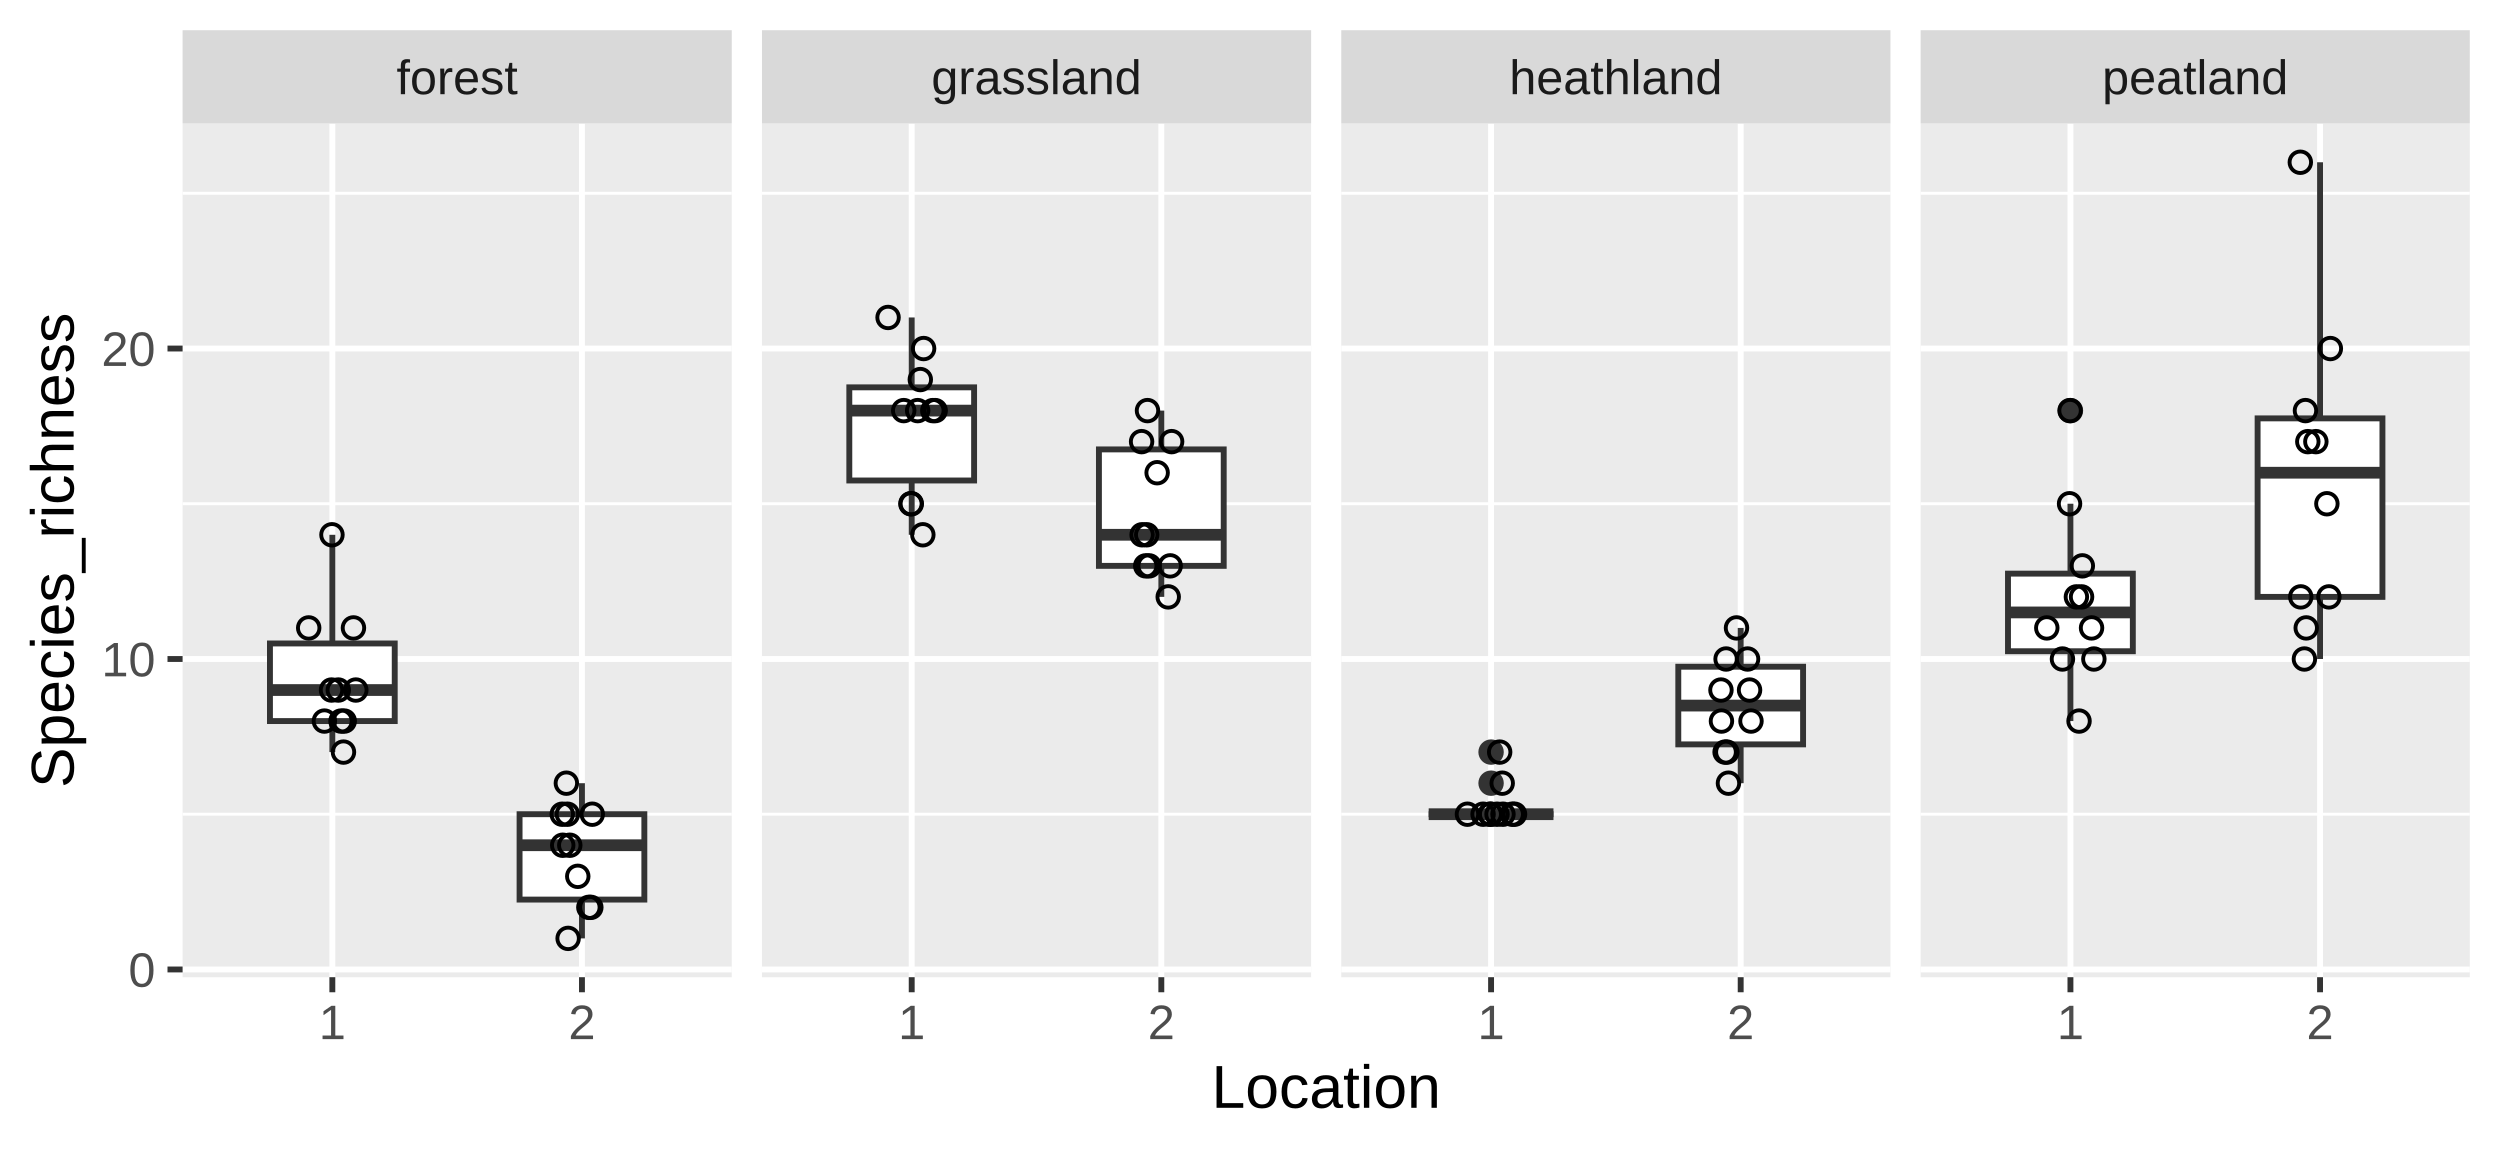
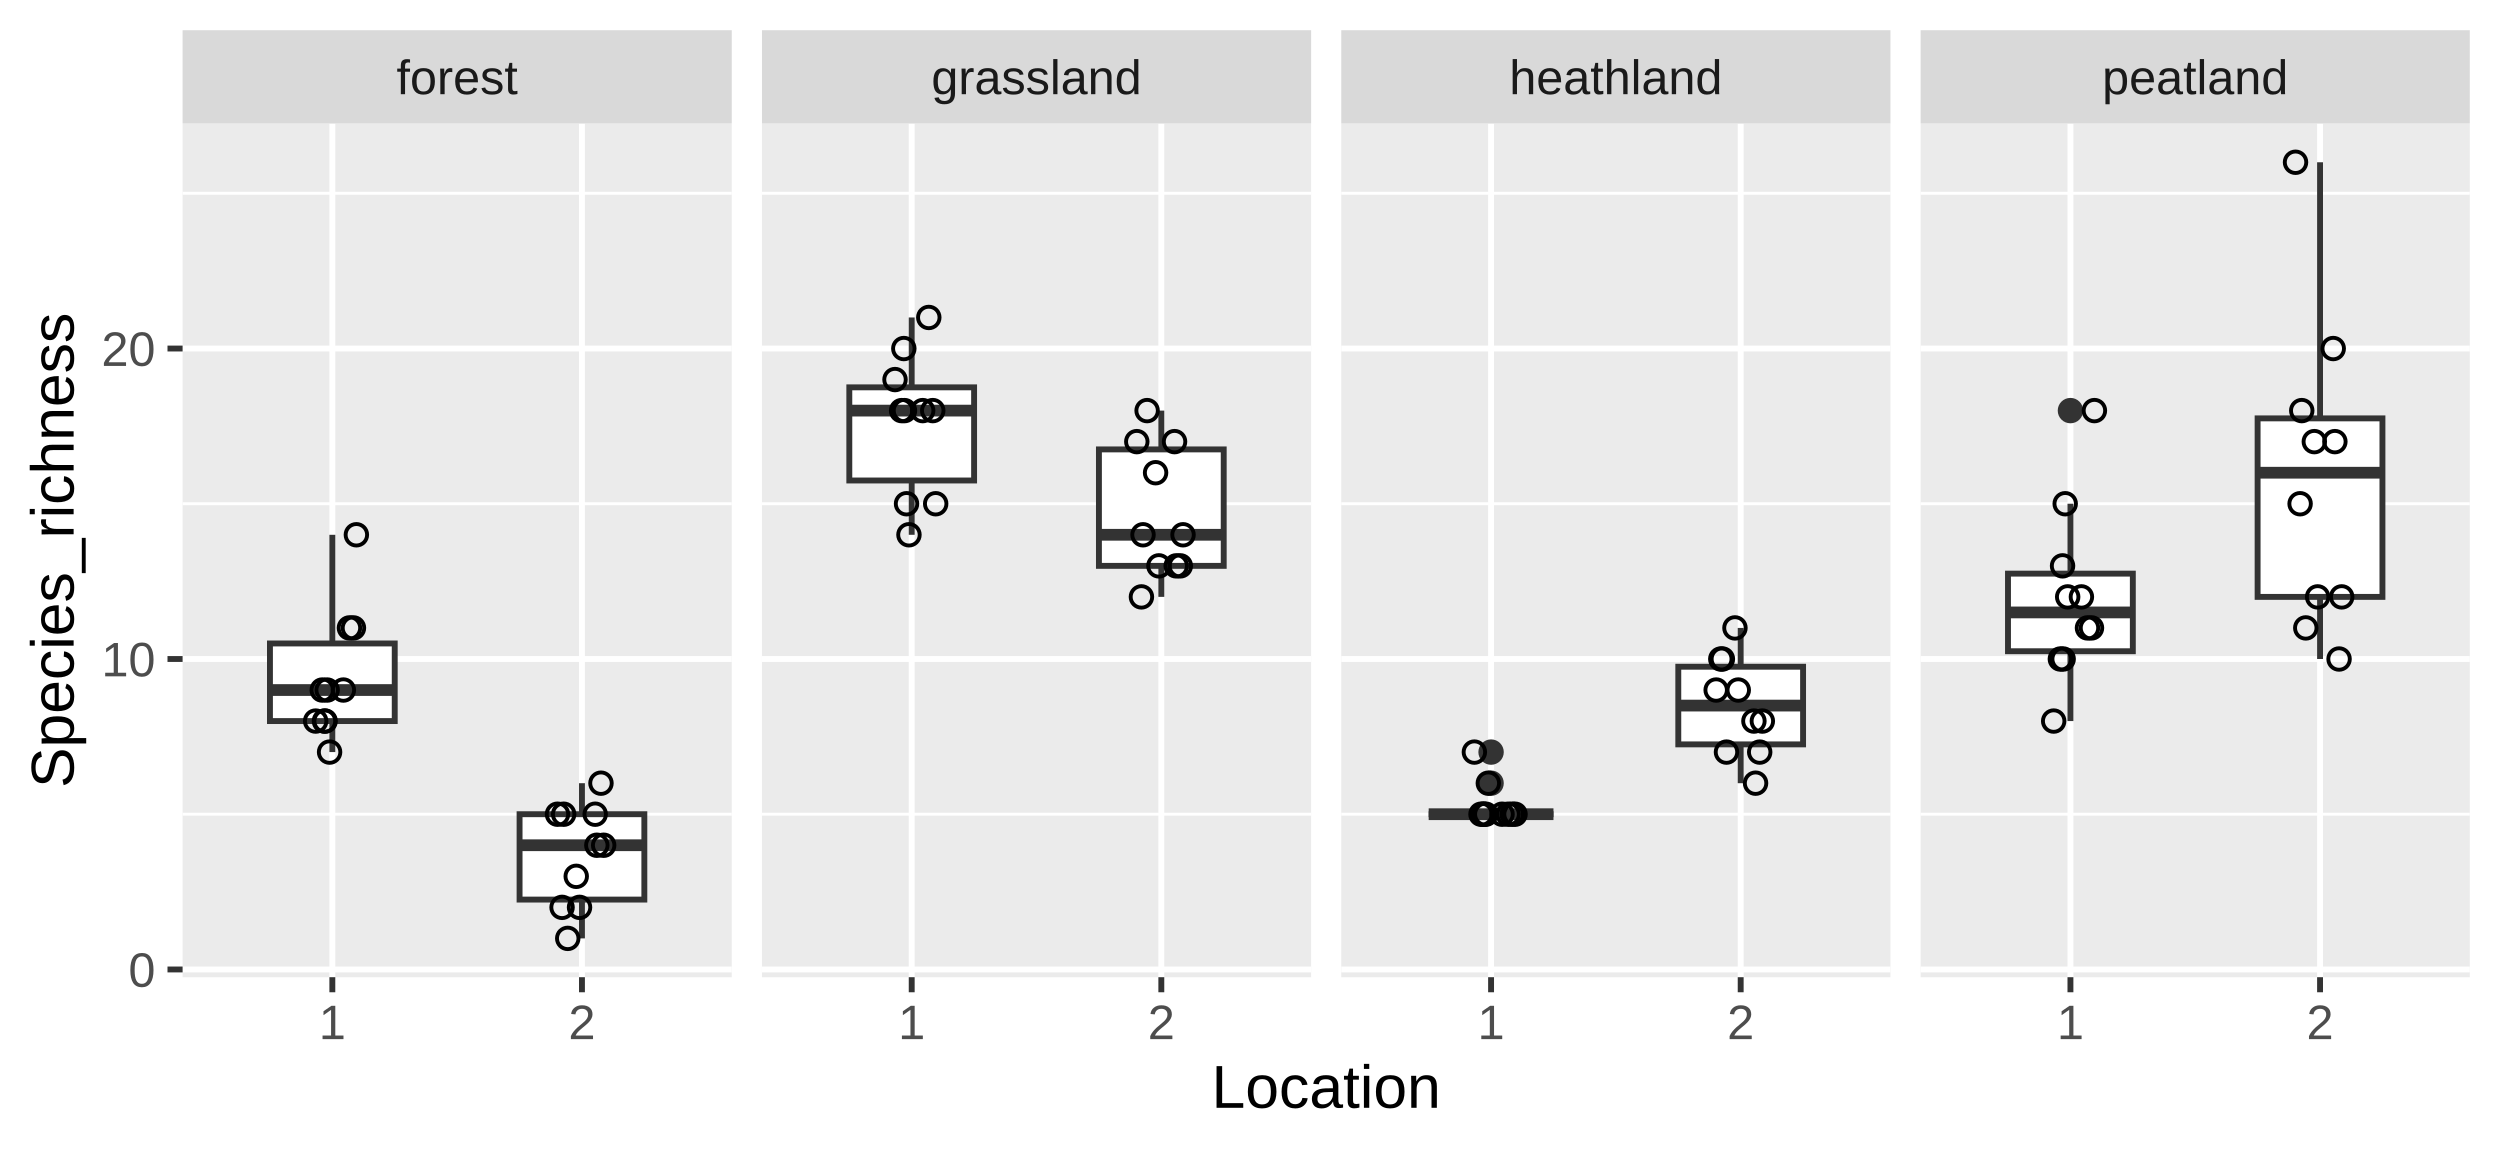
<svg xmlns="http://www.w3.org/2000/svg" width="453.60pt" height="208.80pt" viewBox="0 0 453.60 208.80">
  <g class="svglite">
    <defs>
      <style type="text/css">
    .svglite line, .svglite polyline, .svglite polygon, .svglite path, .svglite rect, .svglite circle {
      fill: none;
      stroke: #000000;
      stroke-linecap: round;
      stroke-linejoin: round;
      stroke-miterlimit: 10.00;
    }
    .svglite text {
      white-space: pre;
    }
    .svglite g.glyphgroup path {
      fill: inherit;
      stroke: none;
    }
  </style>
    </defs>
    <rect width="100%" height="100%" style="stroke: none; fill: #FFFFFF;" />
    <defs>
      <clipPath id="cpMC4wMHw0NTMuNjB8MC4wMHwyMDguODA=">
        <rect x="0.00" y="0.00" width="453.60" height="208.80" />
      </clipPath>
    </defs>
    <g clip-path="url(#cpMC4wMHw0NTMuNjB8MC4wMHwyMDguODA=)">
      <rect x="0" y="0.00" width="453.60" height="208.80" style="stroke-width: 1.07; stroke: #FFFFFF; fill: #FFFFFF;" />
    </g>
    <defs>
      <clipPath id="cpMzMuMTN8MTMyLjc3fDIyLjQwfDE3Ny4zMA==">
        <rect x="33.13" y="22.40" width="99.64" height="154.91" />
      </clipPath>
    </defs>
    <g clip-path="url(#cpMzMuMTN8MTMyLjc3fDIyLjQwfDE3Ny4zMA==)">
      <rect x="33.13" y="22.40" width="99.64" height="154.91" style="stroke-width: 1.07; stroke: none; fill: #EBEBEB;" />
      <polyline points="33.13,147.73 132.77,147.73 " style="stroke-width: 0.53; stroke: #FFFFFF; stroke-linecap: butt;" />
      <polyline points="33.13,91.40 132.77,91.40 " style="stroke-width: 0.53; stroke: #FFFFFF; stroke-linecap: butt;" />
      <polyline points="33.13,35.07 132.77,35.07 " style="stroke-width: 0.53; stroke: #FFFFFF; stroke-linecap: butt;" />
      <polyline points="33.13,175.90 132.77,175.90 " style="stroke-width: 1.07; stroke: #FFFFFF; stroke-linecap: butt;" />
      <polyline points="33.13,119.57 132.77,119.57 " style="stroke-width: 1.07; stroke: #FFFFFF; stroke-linecap: butt;" />
      <polyline points="33.13,63.24 132.77,63.24 " style="stroke-width: 1.07; stroke: #FFFFFF; stroke-linecap: butt;" />
      <polyline points="60.30,177.30 60.30,22.40 " style="stroke-width: 1.07; stroke: #FFFFFF; stroke-linecap: butt;" />
      <polyline points="105.59,177.30 105.59,22.40 " style="stroke-width: 1.07; stroke: #FFFFFF; stroke-linecap: butt;" />
      <line x1="60.30" y1="116.75" x2="60.30" y2="97.03" style="stroke-width: 1.07; stroke: #333333; stroke-linecap: butt;" />
      <line x1="60.30" y1="130.83" x2="60.30" y2="136.46" style="stroke-width: 1.07; stroke: #333333; stroke-linecap: butt;" />
      <polygon points="48.98,116.75 48.98,130.83 71.62,130.83 71.62,116.75 48.98,116.75 " style="stroke-width: 1.07; stroke: #333333; stroke-linecap: butt; stroke-linejoin: miter; fill: #FFFFFF;" />
      <line x1="48.98" y1="125.20" x2="71.62" y2="125.20" style="stroke-width: 2.13; stroke: #333333; stroke-linecap: butt; stroke-linejoin: miter;" />
      <line x1="105.59" y1="147.73" x2="105.59" y2="142.10" style="stroke-width: 1.07; stroke: #333333; stroke-linecap: butt;" />
      <line x1="105.59" y1="163.22" x2="105.59" y2="170.26" style="stroke-width: 1.07; stroke: #333333; stroke-linecap: butt;" />
      <polygon points="94.27,147.73 94.27,163.22 116.91,163.22 116.91,147.73 94.27,147.73 " style="stroke-width: 1.07; stroke: #333333; stroke-linecap: butt; stroke-linejoin: miter; fill: #FFFFFF;" />
      <line x1="94.27" y1="153.36" x2="116.91" y2="153.36" style="stroke-width: 2.13; stroke: #333333; stroke-linecap: butt; stroke-linejoin: miter;" />
      <circle cx="64.13" cy="113.93" r="1.95" style="stroke-width: 0.71;" />
-       <circle cx="64.56" cy="125.20" r="1.95" style="stroke-width: 0.71;" />
-       <circle cx="56.01" cy="113.93" r="1.95" style="stroke-width: 0.71;" />
-       <circle cx="60.23" cy="97.03" r="1.95" style="stroke-width: 0.71;" />
-       <circle cx="60.15" cy="125.20" r="1.95" style="stroke-width: 0.71;" />
-       <circle cx="61.87" cy="130.83" r="1.95" style="stroke-width: 0.71;" />
-       <circle cx="62.46" cy="130.83" r="1.95" style="stroke-width: 0.71;" />
-       <circle cx="61.38" cy="125.20" r="1.95" style="stroke-width: 0.71;" />
-       <circle cx="62.32" cy="136.46" r="1.95" style="stroke-width: 0.71;" />
-       <circle cx="58.86" cy="130.83" r="1.95" style="stroke-width: 0.71;" />
-       <circle cx="102.01" cy="147.73" r="1.95" style="stroke-width: 0.71;" />
-       <circle cx="102.95" cy="147.73" r="1.95" style="stroke-width: 0.71;" />
-       <circle cx="102.10" cy="153.36" r="1.95" style="stroke-width: 0.71;" />
-       <circle cx="107.46" cy="147.73" r="1.95" style="stroke-width: 0.71;" />
-       <circle cx="103.08" cy="170.26" r="1.95" style="stroke-width: 0.71;" />
-       <circle cx="104.83" cy="159.00" r="1.95" style="stroke-width: 0.71;" />
-       <circle cx="106.84" cy="164.63" r="1.95" style="stroke-width: 0.71;" />
-       <circle cx="107.20" cy="164.63" r="1.95" style="stroke-width: 0.71;" />
-       <circle cx="102.76" cy="142.10" r="1.95" style="stroke-width: 0.71;" />
-       <circle cx="103.38" cy="153.36" r="1.95" style="stroke-width: 0.71;" />
+       <circle cx="58.47" cy="125.20" r="1.95" style="stroke-width: 0.71;" />
+       <circle cx="63.40" cy="113.93" r="1.95" style="stroke-width: 0.71;" />
+       <circle cx="64.66" cy="97.03" r="1.95" style="stroke-width: 0.71;" />
+       <circle cx="59.36" cy="125.20" r="1.95" style="stroke-width: 0.71;" />
+       <circle cx="57.27" cy="130.83" r="1.95" style="stroke-width: 0.71;" />
+       <circle cx="58.87" cy="130.83" r="1.95" style="stroke-width: 0.71;" />
+       <circle cx="62.30" cy="125.20" r="1.95" style="stroke-width: 0.71;" />
+       <circle cx="59.80" cy="136.46" r="1.95" style="stroke-width: 0.71;" />
+       <circle cx="58.99" cy="130.83" r="1.95" style="stroke-width: 0.71;" />
+       <circle cx="101.15" cy="147.73" r="1.95" style="stroke-width: 0.71;" />
+       <circle cx="102.27" cy="147.73" r="1.95" style="stroke-width: 0.71;" />
+       <circle cx="109.53" cy="153.36" r="1.95" style="stroke-width: 0.71;" />
+       <circle cx="107.99" cy="147.73" r="1.95" style="stroke-width: 0.71;" />
+       <circle cx="103.01" cy="170.26" r="1.95" style="stroke-width: 0.71;" />
+       <circle cx="104.55" cy="159.00" r="1.95" style="stroke-width: 0.71;" />
+       <circle cx="101.98" cy="164.63" r="1.95" style="stroke-width: 0.71;" />
+       <circle cx="105.15" cy="164.63" r="1.95" style="stroke-width: 0.71;" />
+       <circle cx="109.04" cy="142.10" r="1.95" style="stroke-width: 0.71;" />
+       <circle cx="108.29" cy="153.36" r="1.95" style="stroke-width: 0.71;" />
    </g>
    <g clip-path="url(#cpMC4wMHw0NTMuNjB8MC4wMHwyMDguODA=)">
</g>
    <defs>
      <clipPath id="cpMTM4LjI1fDIzNy44OHwyMi40MHwxNzcuMzA=">
        <rect x="138.25" y="22.40" width="99.64" height="154.91" />
      </clipPath>
    </defs>
    <g clip-path="url(#cpMTM4LjI1fDIzNy44OHwyMi40MHwxNzcuMzA=)">
      <rect x="138.25" y="22.40" width="99.64" height="154.91" style="stroke-width: 1.07; stroke: none; fill: #EBEBEB;" />
      <polyline points="138.25,147.73 237.88,147.73 " style="stroke-width: 0.53; stroke: #FFFFFF; stroke-linecap: butt;" />
      <polyline points="138.25,91.40 237.88,91.40 " style="stroke-width: 0.53; stroke: #FFFFFF; stroke-linecap: butt;" />
      <polyline points="138.25,35.07 237.88,35.07 " style="stroke-width: 0.53; stroke: #FFFFFF; stroke-linecap: butt;" />
      <polyline points="138.25,175.90 237.88,175.90 " style="stroke-width: 1.07; stroke: #FFFFFF; stroke-linecap: butt;" />
      <polyline points="138.25,119.57 237.88,119.57 " style="stroke-width: 1.07; stroke: #FFFFFF; stroke-linecap: butt;" />
      <polyline points="138.25,63.24 237.88,63.24 " style="stroke-width: 1.07; stroke: #FFFFFF; stroke-linecap: butt;" />
      <polyline points="165.42,177.30 165.42,22.40 " style="stroke-width: 1.07; stroke: #FFFFFF; stroke-linecap: butt;" />
      <polyline points="210.71,177.30 210.71,22.40 " style="stroke-width: 1.07; stroke: #FFFFFF; stroke-linecap: butt;" />
      <line x1="165.42" y1="70.28" x2="165.42" y2="57.60" style="stroke-width: 1.07; stroke: #333333; stroke-linecap: butt;" />
      <line x1="165.42" y1="87.18" x2="165.42" y2="97.03" style="stroke-width: 1.07; stroke: #333333; stroke-linecap: butt;" />
      <polygon points="154.10,70.28 154.10,87.18 176.74,87.18 176.74,70.28 154.10,70.28 " style="stroke-width: 1.07; stroke: #333333; stroke-linecap: butt; stroke-linejoin: miter; fill: #FFFFFF;" />
      <line x1="154.10" y1="74.50" x2="176.74" y2="74.50" style="stroke-width: 2.13; stroke: #333333; stroke-linecap: butt; stroke-linejoin: miter;" />
      <line x1="210.71" y1="81.54" x2="210.71" y2="74.50" style="stroke-width: 1.07; stroke: #333333; stroke-linecap: butt;" />
      <line x1="210.71" y1="102.67" x2="210.71" y2="108.30" style="stroke-width: 1.07; stroke: #333333; stroke-linecap: butt;" />
      <polygon points="199.39,81.54 199.39,102.67 222.03,102.67 222.03,81.54 199.39,81.54 " style="stroke-width: 1.07; stroke: #333333; stroke-linecap: butt; stroke-linejoin: miter; fill: #FFFFFF;" />
      <line x1="199.39" y1="97.03" x2="222.03" y2="97.03" style="stroke-width: 2.13; stroke: #333333; stroke-linecap: butt; stroke-linejoin: miter;" />
-       <circle cx="169.25" cy="74.50" r="1.95" style="stroke-width: 0.71;" />
-       <circle cx="169.68" cy="74.50" r="1.95" style="stroke-width: 0.71;" />
-       <circle cx="161.13" cy="57.60" r="1.95" style="stroke-width: 0.71;" />
-       <circle cx="165.35" cy="91.40" r="1.95" style="stroke-width: 0.71;" />
-       <circle cx="165.27" cy="91.40" r="1.95" style="stroke-width: 0.71;" />
-       <circle cx="166.98" cy="68.87" r="1.95" style="stroke-width: 0.71;" />
-       <circle cx="167.58" cy="63.24" r="1.95" style="stroke-width: 0.71;" />
-       <circle cx="166.50" cy="74.50" r="1.95" style="stroke-width: 0.71;" />
-       <circle cx="167.44" cy="97.03" r="1.95" style="stroke-width: 0.71;" />
-       <circle cx="163.97" cy="74.50" r="1.95" style="stroke-width: 0.71;" />
-       <circle cx="207.13" cy="80.13" r="1.95" style="stroke-width: 0.71;" />
-       <circle cx="208.06" cy="97.03" r="1.95" style="stroke-width: 0.71;" />
-       <circle cx="207.22" cy="97.03" r="1.95" style="stroke-width: 0.71;" />
-       <circle cx="212.58" cy="80.13" r="1.95" style="stroke-width: 0.71;" />
-       <circle cx="208.20" cy="74.50" r="1.95" style="stroke-width: 0.71;" />
-       <circle cx="209.95" cy="85.77" r="1.95" style="stroke-width: 0.71;" />
-       <circle cx="211.96" cy="108.30" r="1.95" style="stroke-width: 0.71;" />
-       <circle cx="212.32" cy="102.67" r="1.95" style="stroke-width: 0.71;" />
-       <circle cx="207.88" cy="102.67" r="1.95" style="stroke-width: 0.71;" />
-       <circle cx="208.50" cy="102.67" r="1.95" style="stroke-width: 0.71;" />
+       <circle cx="169.24" cy="74.50" r="1.95" style="stroke-width: 0.71;" />
+       <circle cx="163.59" cy="74.50" r="1.95" style="stroke-width: 0.71;" />
+       <circle cx="168.52" cy="57.60" r="1.95" style="stroke-width: 0.71;" />
+       <circle cx="169.77" cy="91.40" r="1.95" style="stroke-width: 0.71;" />
+       <circle cx="164.48" cy="91.40" r="1.95" style="stroke-width: 0.71;" />
+       <circle cx="162.39" cy="68.87" r="1.95" style="stroke-width: 0.71;" />
+       <circle cx="163.99" cy="63.24" r="1.95" style="stroke-width: 0.71;" />
+       <circle cx="167.41" cy="74.50" r="1.95" style="stroke-width: 0.71;" />
+       <circle cx="164.92" cy="97.03" r="1.95" style="stroke-width: 0.71;" />
+       <circle cx="164.11" cy="74.50" r="1.95" style="stroke-width: 0.71;" />
+       <circle cx="206.26" cy="80.13" r="1.95" style="stroke-width: 0.71;" />
+       <circle cx="207.39" cy="97.03" r="1.95" style="stroke-width: 0.71;" />
+       <circle cx="214.65" cy="97.03" r="1.95" style="stroke-width: 0.71;" />
+       <circle cx="213.11" cy="80.13" r="1.95" style="stroke-width: 0.71;" />
+       <circle cx="208.13" cy="74.50" r="1.95" style="stroke-width: 0.71;" />
+       <circle cx="209.67" cy="85.77" r="1.95" style="stroke-width: 0.71;" />
+       <circle cx="207.10" cy="108.30" r="1.95" style="stroke-width: 0.71;" />
+       <circle cx="210.27" cy="102.67" r="1.95" style="stroke-width: 0.71;" />
+       <circle cx="214.16" cy="102.67" r="1.95" style="stroke-width: 0.71;" />
+       <circle cx="213.41" cy="102.67" r="1.95" style="stroke-width: 0.71;" />
    </g>
    <g clip-path="url(#cpMC4wMHw0NTMuNjB8MC4wMHwyMDguODA=)">
</g>
    <defs>
      <clipPath id="cpMjQzLjM2fDM0My4wMHwyMi40MHwxNzcuMzA=">
        <rect x="243.36" y="22.40" width="99.64" height="154.91" />
      </clipPath>
    </defs>
    <g clip-path="url(#cpMjQzLjM2fDM0My4wMHwyMi40MHwxNzcuMzA=)">
      <rect x="243.36" y="22.40" width="99.64" height="154.91" style="stroke-width: 1.07; stroke: none; fill: #EBEBEB;" />
      <polyline points="243.36,147.73 343.00,147.73 " style="stroke-width: 0.53; stroke: #FFFFFF; stroke-linecap: butt;" />
      <polyline points="243.36,91.40 343.00,91.40 " style="stroke-width: 0.53; stroke: #FFFFFF; stroke-linecap: butt;" />
      <polyline points="243.36,35.07 343.00,35.07 " style="stroke-width: 0.53; stroke: #FFFFFF; stroke-linecap: butt;" />
      <polyline points="243.36,175.90 343.00,175.90 " style="stroke-width: 1.07; stroke: #FFFFFF; stroke-linecap: butt;" />
      <polyline points="243.36,119.57 343.00,119.57 " style="stroke-width: 1.07; stroke: #FFFFFF; stroke-linecap: butt;" />
      <polyline points="243.36,63.24 343.00,63.24 " style="stroke-width: 1.07; stroke: #FFFFFF; stroke-linecap: butt;" />
      <polyline points="270.54,177.30 270.54,22.40 " style="stroke-width: 1.07; stroke: #FFFFFF; stroke-linecap: butt;" />
      <polyline points="315.83,177.30 315.83,22.40 " style="stroke-width: 1.07; stroke: #FFFFFF; stroke-linecap: butt;" />
      <circle cx="270.54" cy="136.46" r="1.95" style="stroke-width: 0.71; stroke: #333333; fill: #333333;" />
      <circle cx="270.54" cy="142.10" r="1.95" style="stroke-width: 0.71; stroke: #333333; fill: #333333;" />
      <line x1="270.54" y1="147.73" x2="270.54" y2="147.73" style="stroke-width: 1.07; stroke: #333333; stroke-linecap: butt;" />
      <line x1="270.54" y1="147.73" x2="270.54" y2="147.73" style="stroke-width: 1.07; stroke: #333333; stroke-linecap: butt;" />
      <polygon points="259.22,147.73 259.22,147.73 281.86,147.73 281.86,147.73 259.22,147.73 " style="stroke-width: 1.07; stroke: #333333; stroke-linecap: butt; stroke-linejoin: miter; fill: #FFFFFF;" />
      <line x1="259.22" y1="147.73" x2="281.86" y2="147.73" style="stroke-width: 2.13; stroke: #333333; stroke-linecap: butt; stroke-linejoin: miter;" />
      <line x1="315.83" y1="120.97" x2="315.83" y2="113.93" style="stroke-width: 1.07; stroke: #333333; stroke-linecap: butt;" />
      <line x1="315.83" y1="135.06" x2="315.83" y2="142.10" style="stroke-width: 1.07; stroke: #333333; stroke-linecap: butt;" />
      <polygon points="304.51,120.97 304.51,135.06 327.15,135.06 327.15,120.97 304.51,120.97 " style="stroke-width: 1.07; stroke: #333333; stroke-linecap: butt; stroke-linejoin: miter; fill: #FFFFFF;" />
      <line x1="304.51" y1="128.02" x2="327.15" y2="128.02" style="stroke-width: 2.13; stroke: #333333; stroke-linecap: butt; stroke-linejoin: miter;" />
-       <circle cx="274.37" cy="147.73" r="1.95" style="stroke-width: 0.71;" />
-       <circle cx="274.80" cy="147.73" r="1.95" style="stroke-width: 0.71;" />
-       <circle cx="266.25" cy="147.73" r="1.95" style="stroke-width: 0.71;" />
-       <circle cx="270.47" cy="147.73" r="1.95" style="stroke-width: 0.71;" />
-       <circle cx="270.38" cy="147.73" r="1.95" style="stroke-width: 0.71;" />
-       <circle cx="272.10" cy="136.46" r="1.95" style="stroke-width: 0.71;" />
-       <circle cx="272.70" cy="147.73" r="1.95" style="stroke-width: 0.71;" />
-       <circle cx="271.62" cy="147.73" r="1.95" style="stroke-width: 0.71;" />
-       <circle cx="272.56" cy="142.10" r="1.95" style="stroke-width: 0.71;" />
-       <circle cx="269.09" cy="147.73" r="1.95" style="stroke-width: 0.71;" />
-       <circle cx="312.25" cy="125.20" r="1.95" style="stroke-width: 0.71;" />
-       <circle cx="313.18" cy="119.57" r="1.95" style="stroke-width: 0.71;" />
-       <circle cx="312.34" cy="130.83" r="1.95" style="stroke-width: 0.71;" />
-       <circle cx="317.70" cy="130.83" r="1.95" style="stroke-width: 0.71;" />
-       <circle cx="313.32" cy="136.46" r="1.95" style="stroke-width: 0.71;" />
-       <circle cx="315.07" cy="113.93" r="1.95" style="stroke-width: 0.71;" />
-       <circle cx="317.08" cy="119.57" r="1.95" style="stroke-width: 0.71;" />
-       <circle cx="317.44" cy="125.20" r="1.95" style="stroke-width: 0.71;" />
-       <circle cx="313.00" cy="136.46" r="1.95" style="stroke-width: 0.71;" />
-       <circle cx="313.61" cy="142.10" r="1.95" style="stroke-width: 0.71;" />
+       <circle cx="274.36" cy="147.73" r="1.95" style="stroke-width: 0.71;" />
+       <circle cx="268.71" cy="147.73" r="1.95" style="stroke-width: 0.71;" />
+       <circle cx="273.63" cy="147.73" r="1.95" style="stroke-width: 0.71;" />
+       <circle cx="274.89" cy="147.73" r="1.95" style="stroke-width: 0.71;" />
+       <circle cx="269.59" cy="147.73" r="1.95" style="stroke-width: 0.71;" />
+       <circle cx="267.51" cy="136.46" r="1.95" style="stroke-width: 0.71;" />
+       <circle cx="269.11" cy="147.73" r="1.95" style="stroke-width: 0.71;" />
+       <circle cx="272.53" cy="147.73" r="1.95" style="stroke-width: 0.71;" />
+       <circle cx="270.04" cy="142.10" r="1.95" style="stroke-width: 0.71;" />
+       <circle cx="269.22" cy="147.73" r="1.95" style="stroke-width: 0.71;" />
+       <circle cx="311.38" cy="125.20" r="1.95" style="stroke-width: 0.71;" />
+       <circle cx="312.51" cy="119.57" r="1.95" style="stroke-width: 0.71;" />
+       <circle cx="319.76" cy="130.83" r="1.95" style="stroke-width: 0.71;" />
+       <circle cx="318.23" cy="130.83" r="1.95" style="stroke-width: 0.71;" />
+       <circle cx="313.25" cy="136.46" r="1.95" style="stroke-width: 0.71;" />
+       <circle cx="314.79" cy="113.93" r="1.95" style="stroke-width: 0.71;" />
+       <circle cx="312.22" cy="119.57" r="1.95" style="stroke-width: 0.71;" />
+       <circle cx="315.39" cy="125.20" r="1.95" style="stroke-width: 0.71;" />
+       <circle cx="319.28" cy="136.46" r="1.95" style="stroke-width: 0.71;" />
+       <circle cx="318.53" cy="142.10" r="1.95" style="stroke-width: 0.71;" />
    </g>
    <g clip-path="url(#cpMC4wMHw0NTMuNjB8MC4wMHwyMDguODA=)">
</g>
    <defs>
      <clipPath id="cpMzQ4LjQ4fDQ0OC4xMnwyMi40MHwxNzcuMzA=">
        <rect x="348.48" y="22.40" width="99.64" height="154.91" />
      </clipPath>
    </defs>
    <g clip-path="url(#cpMzQ4LjQ4fDQ0OC4xMnwyMi40MHwxNzcuMzA=)">
      <rect x="348.48" y="22.40" width="99.64" height="154.91" style="stroke-width: 1.07; stroke: none; fill: #EBEBEB;" />
      <polyline points="348.48,147.73 448.12,147.73 " style="stroke-width: 0.53; stroke: #FFFFFF; stroke-linecap: butt;" />
      <polyline points="348.48,91.40 448.12,91.40 " style="stroke-width: 0.53; stroke: #FFFFFF; stroke-linecap: butt;" />
      <polyline points="348.48,35.07 448.12,35.07 " style="stroke-width: 0.53; stroke: #FFFFFF; stroke-linecap: butt;" />
      <polyline points="348.48,175.90 448.12,175.90 " style="stroke-width: 1.07; stroke: #FFFFFF; stroke-linecap: butt;" />
      <polyline points="348.48,119.57 448.12,119.57 " style="stroke-width: 1.07; stroke: #FFFFFF; stroke-linecap: butt;" />
      <polyline points="348.48,63.24 448.12,63.24 " style="stroke-width: 1.07; stroke: #FFFFFF; stroke-linecap: butt;" />
      <polyline points="375.66,177.30 375.66,22.40 " style="stroke-width: 1.07; stroke: #FFFFFF; stroke-linecap: butt;" />
      <polyline points="420.95,177.30 420.95,22.40 " style="stroke-width: 1.07; stroke: #FFFFFF; stroke-linecap: butt;" />
      <circle cx="375.66" cy="74.50" r="1.95" style="stroke-width: 0.71; stroke: #333333; fill: #333333;" />
      <line x1="375.66" y1="104.08" x2="375.66" y2="91.40" style="stroke-width: 1.07; stroke: #333333; stroke-linecap: butt;" />
      <line x1="375.66" y1="118.16" x2="375.66" y2="130.83" style="stroke-width: 1.07; stroke: #333333; stroke-linecap: butt;" />
      <polygon points="364.33,104.08 364.33,118.16 386.98,118.16 386.98,104.08 364.33,104.08 " style="stroke-width: 1.07; stroke: #333333; stroke-linecap: butt; stroke-linejoin: miter; fill: #FFFFFF;" />
      <line x1="364.33" y1="111.12" x2="386.98" y2="111.12" style="stroke-width: 2.13; stroke: #333333; stroke-linecap: butt; stroke-linejoin: miter;" />
      <line x1="420.95" y1="75.91" x2="420.95" y2="29.44" style="stroke-width: 1.07; stroke: #333333; stroke-linecap: butt;" />
      <line x1="420.95" y1="108.30" x2="420.95" y2="119.57" style="stroke-width: 1.07; stroke: #333333; stroke-linecap: butt;" />
      <polygon points="409.62,75.91 409.62,108.30 432.27,108.30 432.27,75.91 409.62,75.91 " style="stroke-width: 1.07; stroke: #333333; stroke-linecap: butt; stroke-linejoin: miter; fill: #FFFFFF;" />
      <line x1="409.62" y1="85.77" x2="432.27" y2="85.77" style="stroke-width: 2.13; stroke: #333333; stroke-linecap: butt; stroke-linejoin: miter;" />
-       <circle cx="379.49" cy="113.93" r="1.95" style="stroke-width: 0.71;" />
-       <circle cx="379.91" cy="119.57" r="1.95" style="stroke-width: 0.71;" />
-       <circle cx="371.37" cy="113.93" r="1.95" style="stroke-width: 0.71;" />
-       <circle cx="375.59" cy="74.50" r="1.95" style="stroke-width: 0.71;" />
-       <circle cx="375.50" cy="91.40" r="1.95" style="stroke-width: 0.71;" />
-       <circle cx="377.22" cy="130.83" r="1.95" style="stroke-width: 0.71;" />
-       <circle cx="377.82" cy="102.67" r="1.95" style="stroke-width: 0.71;" />
-       <circle cx="376.74" cy="108.30" r="1.95" style="stroke-width: 0.71;" />
-       <circle cx="377.68" cy="108.30" r="1.95" style="stroke-width: 0.71;" />
-       <circle cx="374.21" cy="119.57" r="1.95" style="stroke-width: 0.71;" />
-       <circle cx="417.37" cy="29.44" r="1.95" style="stroke-width: 0.71;" />
-       <circle cx="418.30" cy="74.50" r="1.95" style="stroke-width: 0.71;" />
-       <circle cx="417.45" cy="108.30" r="1.95" style="stroke-width: 0.71;" />
-       <circle cx="422.82" cy="63.24" r="1.95" style="stroke-width: 0.71;" />
-       <circle cx="418.44" cy="113.93" r="1.95" style="stroke-width: 0.71;" />
-       <circle cx="420.19" cy="80.13" r="1.95" style="stroke-width: 0.71;" />
-       <circle cx="422.19" cy="91.40" r="1.95" style="stroke-width: 0.71;" />
-       <circle cx="422.56" cy="108.30" r="1.95" style="stroke-width: 0.71;" />
-       <circle cx="418.11" cy="119.57" r="1.95" style="stroke-width: 0.71;" />
-       <circle cx="418.73" cy="80.13" r="1.95" style="stroke-width: 0.71;" />
+       <circle cx="379.48" cy="113.93" r="1.95" style="stroke-width: 0.71;" />
+       <circle cx="373.83" cy="119.57" r="1.95" style="stroke-width: 0.71;" />
+       <circle cx="378.75" cy="113.93" r="1.95" style="stroke-width: 0.71;" />
+       <circle cx="380.01" cy="74.50" r="1.95" style="stroke-width: 0.71;" />
+       <circle cx="374.71" cy="91.40" r="1.95" style="stroke-width: 0.71;" />
+       <circle cx="372.62" cy="130.83" r="1.95" style="stroke-width: 0.71;" />
+       <circle cx="374.23" cy="102.67" r="1.95" style="stroke-width: 0.71;" />
+       <circle cx="377.65" cy="108.30" r="1.95" style="stroke-width: 0.71;" />
+       <circle cx="375.16" cy="108.30" r="1.95" style="stroke-width: 0.71;" />
+       <circle cx="374.34" cy="119.57" r="1.95" style="stroke-width: 0.71;" />
+       <circle cx="416.50" cy="29.44" r="1.95" style="stroke-width: 0.71;" />
+       <circle cx="417.63" cy="74.50" r="1.95" style="stroke-width: 0.71;" />
+       <circle cx="424.88" cy="108.30" r="1.95" style="stroke-width: 0.71;" />
+       <circle cx="423.34" cy="63.24" r="1.95" style="stroke-width: 0.71;" />
+       <circle cx="418.36" cy="113.93" r="1.95" style="stroke-width: 0.71;" />
+       <circle cx="419.91" cy="80.13" r="1.95" style="stroke-width: 0.71;" />
+       <circle cx="417.33" cy="91.40" r="1.95" style="stroke-width: 0.71;" />
+       <circle cx="420.51" cy="108.30" r="1.95" style="stroke-width: 0.71;" />
+       <circle cx="424.40" cy="119.57" r="1.95" style="stroke-width: 0.71;" />
+       <circle cx="423.64" cy="80.13" r="1.95" style="stroke-width: 0.71;" />
    </g>
    <g clip-path="url(#cpMC4wMHw0NTMuNjB8MC4wMHwyMDguODA=)">
</g>
    <defs>
      <clipPath id="cpMzMuMTN8MTMyLjc3fDUuNDh8MjIuNDA=">
        <rect x="33.13" y="5.48" width="99.64" height="16.92" />
      </clipPath>
    </defs>
    <g clip-path="url(#cpMzMuMTN8MTMyLjc3fDUuNDh8MjIuNDA=)">
      <rect x="33.13" y="5.48" width="99.64" height="16.92" style="stroke-width: 1.07; stroke: none; fill: #D9D9D9;" />
      <text x="82.95" y="17.09" text-anchor="middle" style="font-size: 8.80px;fill: #1A1A1A; font-family: &quot;Arial&quot;;" textLength="21.98px" lengthAdjust="spacingAndGlyphs">forest</text>
    </g>
    <g clip-path="url(#cpMC4wMHw0NTMuNjB8MC4wMHwyMDguODA=)">
</g>
    <defs>
      <clipPath id="cpMTM4LjI1fDIzNy44OHw1LjQ4fDIyLjQw">
        <rect x="138.25" y="5.48" width="99.64" height="16.92" />
      </clipPath>
    </defs>
    <g clip-path="url(#cpMTM4LjI1fDIzNy44OHw1LjQ4fDIyLjQw)">
      <rect x="138.25" y="5.48" width="99.64" height="16.92" style="stroke-width: 1.07; stroke: none; fill: #D9D9D9;" />
      <text x="188.06" y="17.09" text-anchor="middle" style="font-size: 8.80px;fill: #1A1A1A; font-family: &quot;Arial&quot;;" textLength="38.14px" lengthAdjust="spacingAndGlyphs">grassland</text>
    </g>
    <g clip-path="url(#cpMC4wMHw0NTMuNjB8MC4wMHwyMDguODA=)">
</g>
    <defs>
      <clipPath id="cpMjQzLjM2fDM0My4wMHw1LjQ4fDIyLjQw">
        <rect x="243.36" y="5.48" width="99.64" height="16.92" />
      </clipPath>
    </defs>
    <g clip-path="url(#cpMjQzLjM2fDM0My4wMHw1LjQ4fDIyLjQw)">
      <rect x="243.36" y="5.48" width="99.64" height="16.92" style="stroke-width: 1.07; stroke: none; fill: #D9D9D9;" />
      <text x="293.18" y="17.09" text-anchor="middle" style="font-size: 8.80px;fill: #1A1A1A; font-family: &quot;Arial&quot;;" textLength="38.62px" lengthAdjust="spacingAndGlyphs">heathland</text>
    </g>
    <g clip-path="url(#cpMC4wMHw0NTMuNjB8MC4wMHwyMDguODA=)">
</g>
    <defs>
      <clipPath id="cpMzQ4LjQ4fDQ0OC4xMnw1LjQ4fDIyLjQw">
        <rect x="348.48" y="5.48" width="99.64" height="16.92" />
      </clipPath>
    </defs>
    <g clip-path="url(#cpMzQ4LjQ4fDQ0OC4xMnw1LjQ4fDIyLjQw)">
      <rect x="348.48" y="5.48" width="99.64" height="16.92" style="stroke-width: 1.07; stroke: none; fill: #D9D9D9;" />
      <text x="398.30" y="17.09" text-anchor="middle" style="font-size: 8.80px;fill: #1A1A1A; font-family: &quot;Arial&quot;;" textLength="33.73px" lengthAdjust="spacingAndGlyphs">peatland</text>
    </g>
    <g clip-path="url(#cpMC4wMHw0NTMuNjB8MC4wMHwyMDguODA=)">
      <polyline points="60.30,180.04 60.30,177.30 " style="stroke-width: 1.07; stroke: #333333; stroke-linecap: butt;" />
      <polyline points="105.59,180.04 105.59,177.30 " style="stroke-width: 1.07; stroke: #333333; stroke-linecap: butt;" />
      <text x="60.30" y="188.54" text-anchor="middle" style="font-size: 8.80px;fill: #4D4D4D; font-family: &quot;Arial&quot;;" textLength="4.89px" lengthAdjust="spacingAndGlyphs">1</text>
      <text x="105.59" y="188.54" text-anchor="middle" style="font-size: 8.80px;fill: #4D4D4D; font-family: &quot;Arial&quot;;" textLength="4.89px" lengthAdjust="spacingAndGlyphs">2</text>
      <polyline points="165.42,180.04 165.42,177.30 " style="stroke-width: 1.07; stroke: #333333; stroke-linecap: butt;" />
      <polyline points="210.71,180.04 210.71,177.30 " style="stroke-width: 1.07; stroke: #333333; stroke-linecap: butt;" />
      <text x="165.42" y="188.54" text-anchor="middle" style="font-size: 8.80px;fill: #4D4D4D; font-family: &quot;Arial&quot;;" textLength="4.89px" lengthAdjust="spacingAndGlyphs">1</text>
      <text x="210.71" y="188.54" text-anchor="middle" style="font-size: 8.80px;fill: #4D4D4D; font-family: &quot;Arial&quot;;" textLength="4.89px" lengthAdjust="spacingAndGlyphs">2</text>
      <polyline points="270.54,180.04 270.54,177.30 " style="stroke-width: 1.07; stroke: #333333; stroke-linecap: butt;" />
      <polyline points="315.83,180.04 315.83,177.30 " style="stroke-width: 1.07; stroke: #333333; stroke-linecap: butt;" />
      <text x="270.54" y="188.54" text-anchor="middle" style="font-size: 8.80px;fill: #4D4D4D; font-family: &quot;Arial&quot;;" textLength="4.89px" lengthAdjust="spacingAndGlyphs">1</text>
      <text x="315.83" y="188.54" text-anchor="middle" style="font-size: 8.80px;fill: #4D4D4D; font-family: &quot;Arial&quot;;" textLength="4.89px" lengthAdjust="spacingAndGlyphs">2</text>
      <polyline points="375.66,180.04 375.66,177.30 " style="stroke-width: 1.07; stroke: #333333; stroke-linecap: butt;" />
      <polyline points="420.95,180.04 420.95,177.30 " style="stroke-width: 1.07; stroke: #333333; stroke-linecap: butt;" />
      <text x="375.66" y="188.54" text-anchor="middle" style="font-size: 8.80px;fill: #4D4D4D; font-family: &quot;Arial&quot;;" textLength="4.89px" lengthAdjust="spacingAndGlyphs">1</text>
      <text x="420.95" y="188.54" text-anchor="middle" style="font-size: 8.80px;fill: #4D4D4D; font-family: &quot;Arial&quot;;" textLength="4.89px" lengthAdjust="spacingAndGlyphs">2</text>
      <text x="28.20" y="179.05" text-anchor="end" style="font-size: 8.80px;fill: #4D4D4D; font-family: &quot;Arial&quot;;" textLength="4.89px" lengthAdjust="spacingAndGlyphs">0</text>
      <text x="28.20" y="122.72" text-anchor="end" style="font-size: 8.80px;fill: #4D4D4D; font-family: &quot;Arial&quot;;" textLength="9.78px" lengthAdjust="spacingAndGlyphs">10</text>
      <text x="28.20" y="66.39" text-anchor="end" style="font-size: 8.80px;fill: #4D4D4D; font-family: &quot;Arial&quot;;" textLength="9.78px" lengthAdjust="spacingAndGlyphs">20</text>
      <polyline points="30.39,175.90 33.13,175.90 " style="stroke-width: 1.07; stroke: #333333; stroke-linecap: butt;" />
      <polyline points="30.39,119.57 33.13,119.57 " style="stroke-width: 1.07; stroke: #333333; stroke-linecap: butt;" />
      <polyline points="30.39,63.24 33.13,63.24 " style="stroke-width: 1.07; stroke: #333333; stroke-linecap: butt;" />
      <text x="240.62" y="201.00" text-anchor="middle" style="font-size: 11.00px; font-family: &quot;Arial&quot;;" textLength="41.62px" lengthAdjust="spacingAndGlyphs">Location</text>
      <text transform="translate(13.36,99.85) rotate(-90)" text-anchor="middle" style="font-size: 11.00px; font-family: &quot;Arial&quot;;" textLength="86.25px" lengthAdjust="spacingAndGlyphs">Species_richness</text>
    </g>
  </g>
</svg>
